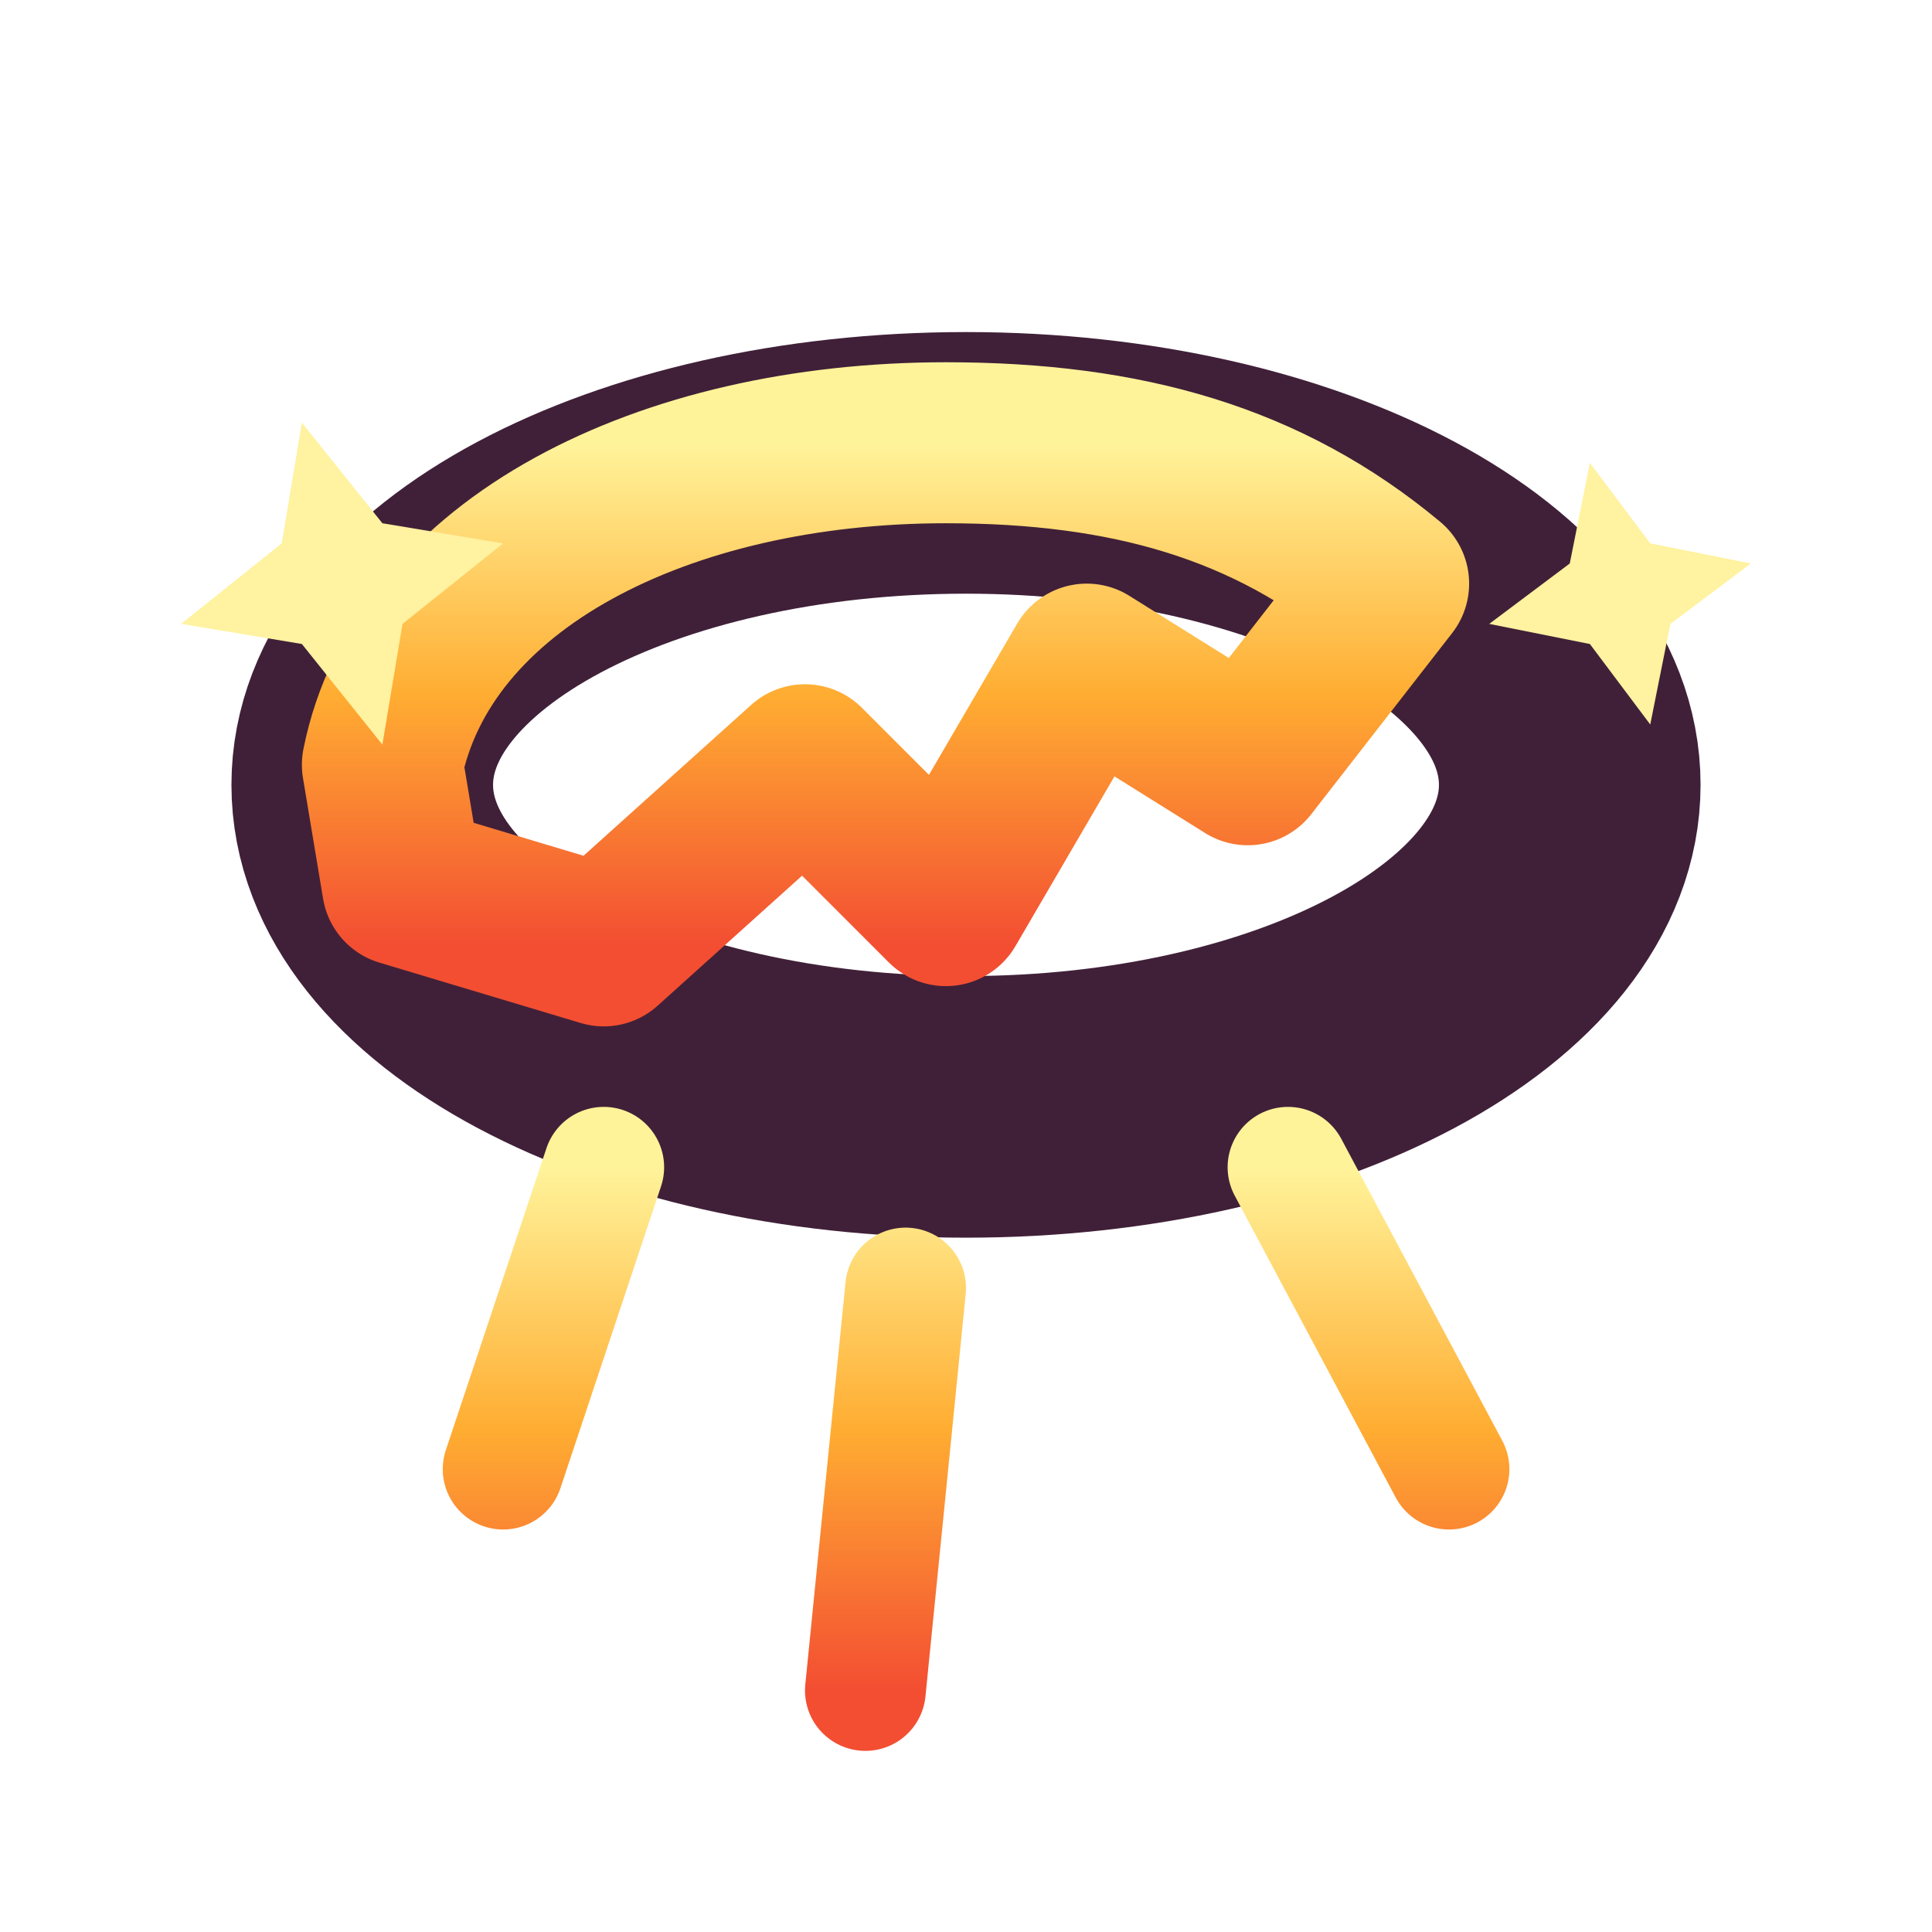
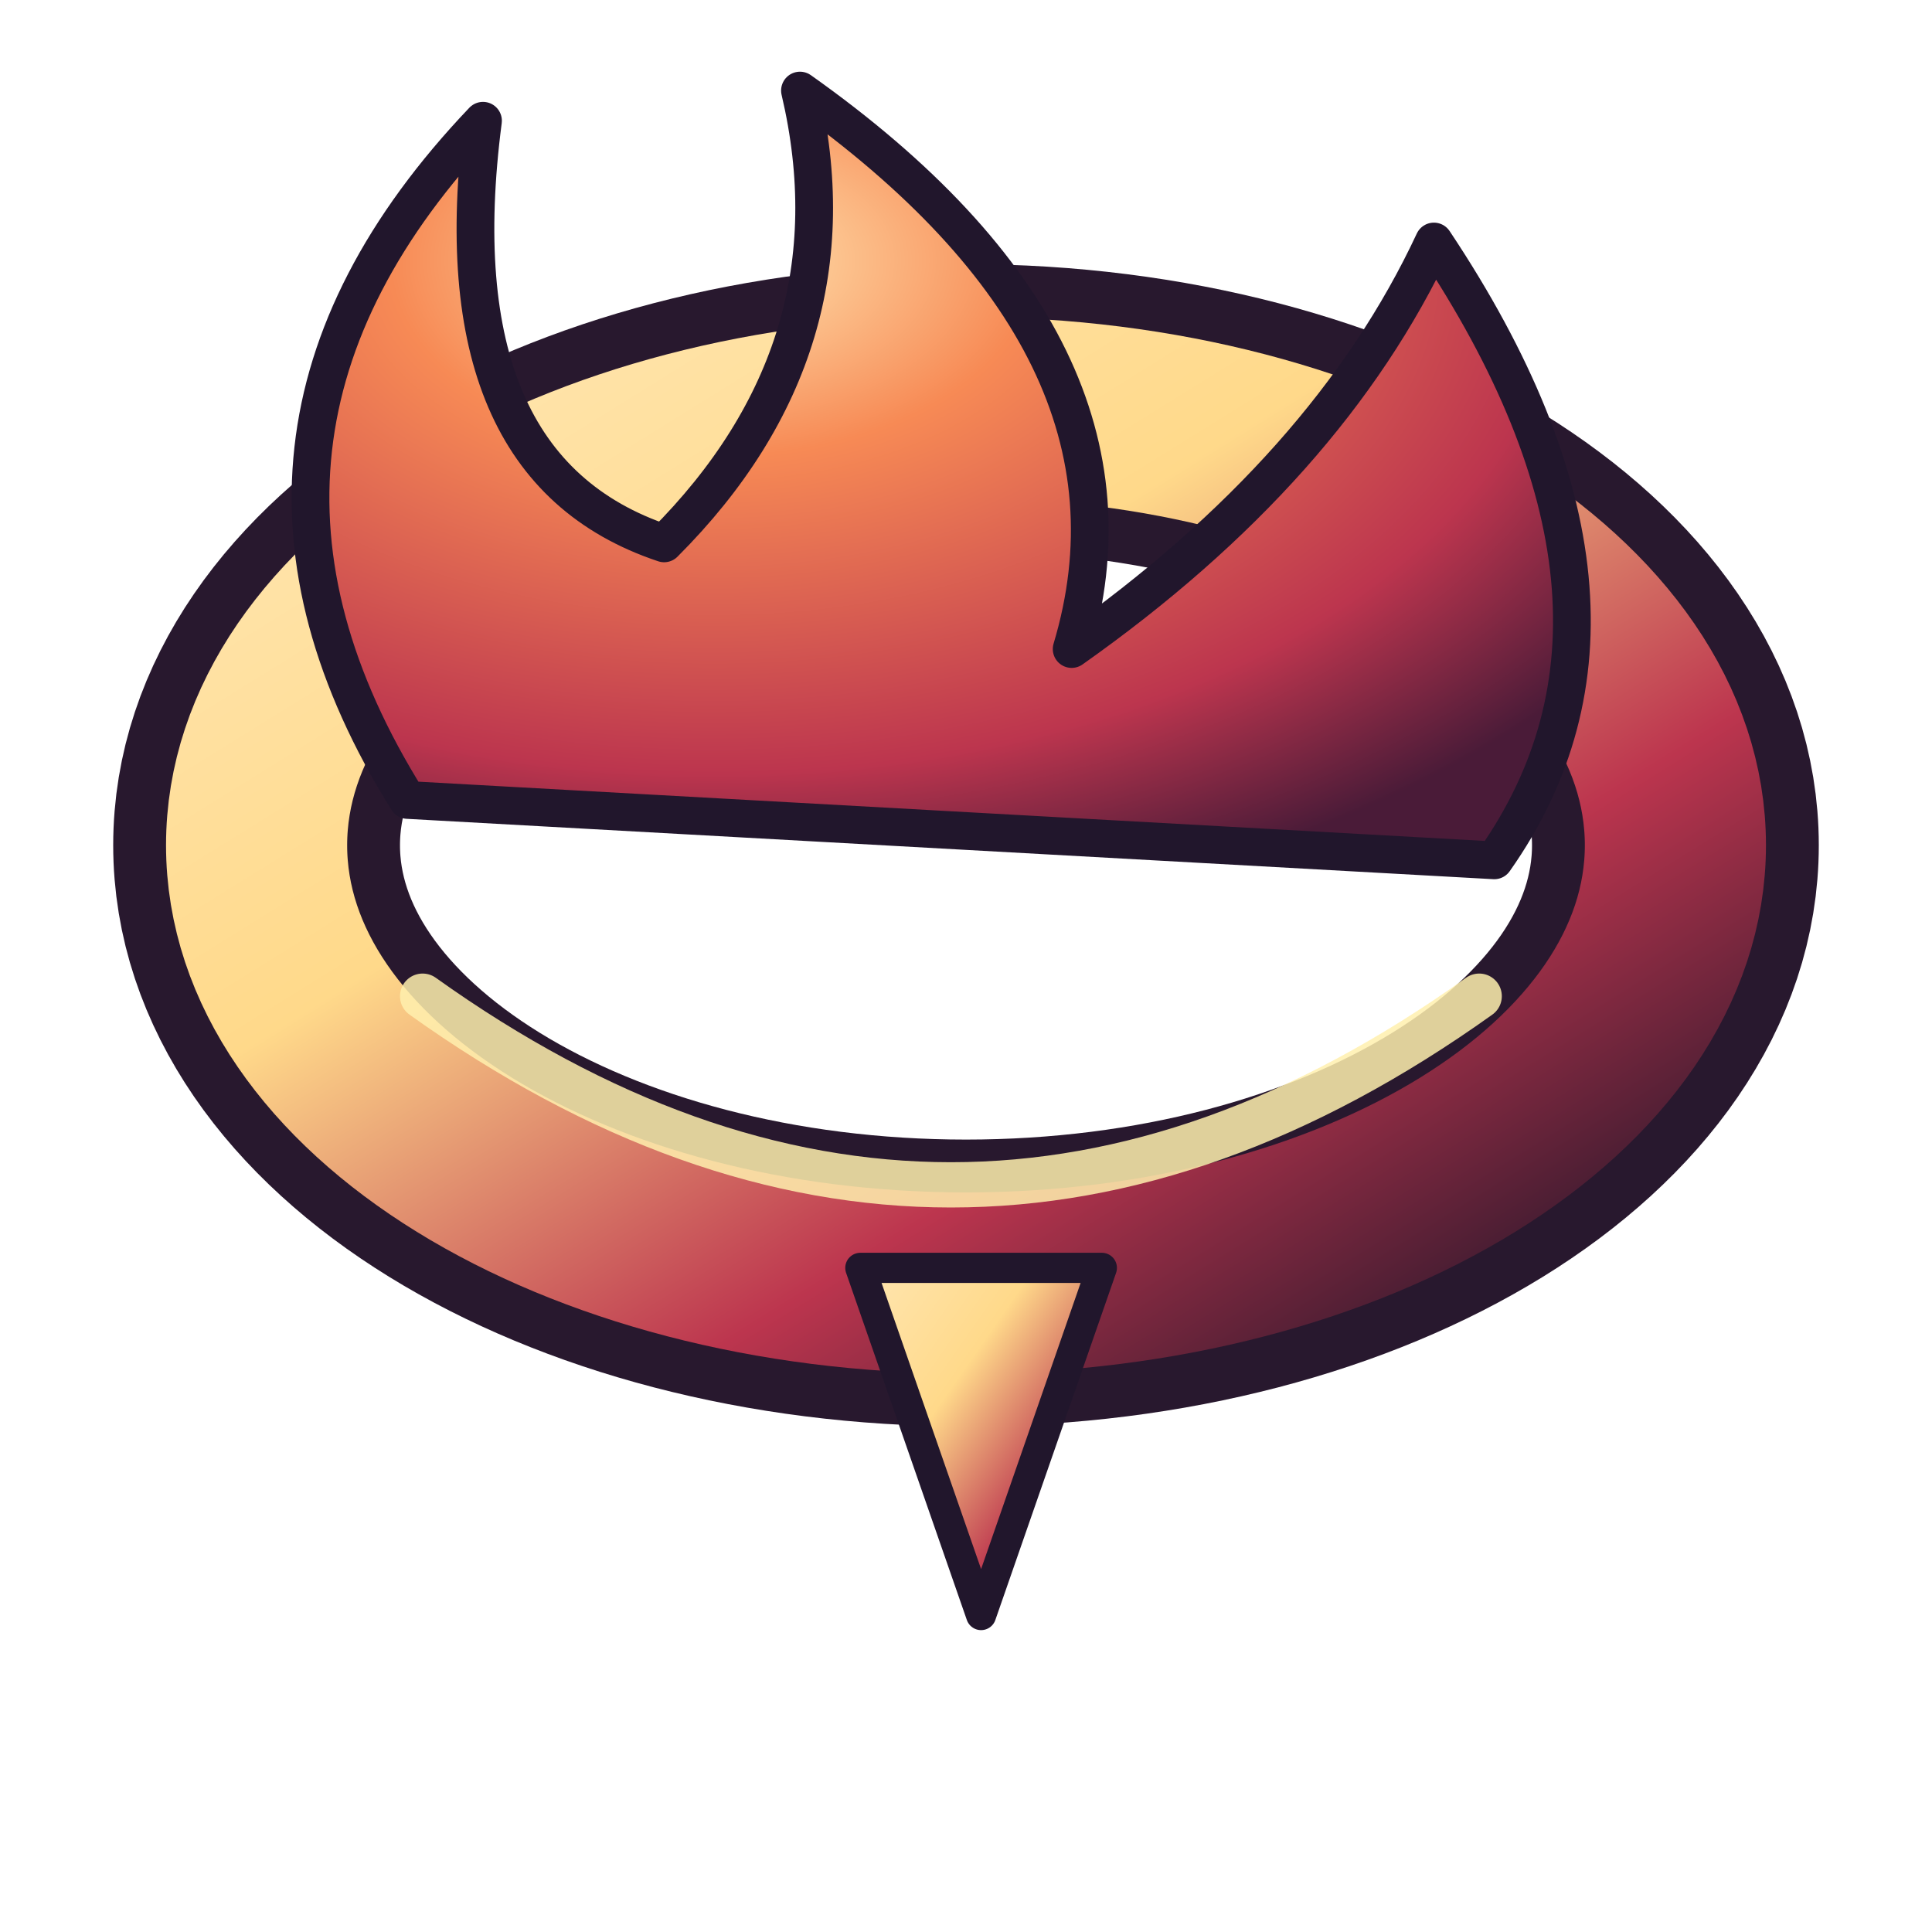
- <svg xmlns="http://www.w3.org/2000/svg" viewBox="0 0 96 96" role="img" aria-labelledby="t d">
+ <svg xmlns="http://www.w3.org/2000/svg" viewBox="0 0 128 128" role="img" aria-label="Molten Halo">
  <defs>
-     <linearGradient id="g" x2="0" y2="1">
-       <stop stop-color="#fff39a" />
-       <stop offset=".5" stop-color="#ffad32" />
-       <stop offset="1" stop-color="#f34e32" />
+     <radialGradient id="skin" cx=".32" cy=".22" r=".88">
+       <stop stop-color="#ffe6b1" />
+       <stop offset=".29" stop-color="#f78a55" />
+       <stop offset=".76" stop-color="#bc354e" />
+       <stop offset="1" stop-color="#4a1b38" />
+     </radialGradient>
+     <linearGradient id="horn" x1="0" y1="0" x2="1" y2="1">
+       <stop stop-color="#ffe6b1" />
+       <stop offset=".36" stop-color="#ffd98a" />
+       <stop offset=".7" stop-color="#bc354e" />
+       <stop offset="1" stop-color="#201529" />
    </linearGradient>
+     <linearGradient id="ink" x2=".2" y2="1">
+       <stop stop-color="#442645" />
+       <stop offset="1" stop-color="#130c24" />
+     </linearGradient>
+     <radialGradient id="eye" cx=".4" cy=".25" r=".8">
+       <stop stop-color="#ffffd5" />
+       <stop offset=".4" stop-color="#e9ff91" />
+       <stop offset=".8" stop-color="#72d77d" />
+       <stop offset="1" stop-color="#317d87" />
+     </radialGradient>
+     <linearGradient id="tooth" x2="0" y2="1">
+       <stop stop-color="#fffdf0" />
+       <stop offset="1" stop-color="#d2b8d5" />
+     </linearGradient>
+     <radialGradient id="blush">
+       <stop stop-color="#ff94a7" stop-opacity=".8" />
+       <stop offset="1" stop-color="#ff487e" stop-opacity="0" />
+     </radialGradient>
  </defs>
-   <ellipse cx="48" cy="39" rx="30" ry="16" fill="none" stroke="#402038" stroke-width="13" />
-   <path d="M19 38c2-10 14-16 28-16 9 0 16 2 22 7l-7 9-8-5-7 12-7-7-10 9-10-3Z" fill="none" stroke="url(#g)" stroke-width="8" stroke-linecap="round" stroke-linejoin="round" />
-   <path d="m30 58-5 15m20-9-2 20m21-26 8 15" stroke="url(#g)" stroke-width="6" stroke-linecap="round" />
-   <path fill="#fff2a0" d="m15 21 4 5 6 1-5 4-1 6-4-5-6-1 5-4Zm64 2 3 4 5 1-4 3-1 5-3-4-5-1 4-3Z" />
+   <ellipse cx="64" cy="56" rx="47" ry="29" fill="none" stroke="#28182e" stroke-width="19" />
+   <ellipse cx="64" cy="56" rx="47" ry="29" fill="none" stroke="url(#horn)" stroke-width="12" />
+   <path d="M27 53Q12 29 32 8Q29 31 44 36Q57 23 53 6Q77 23 71 43Q88 31 95 16Q111 40 99 57Z" fill="url(#skin)" stroke="#21162c" stroke-width="2.5" stroke-linejoin="round" stroke-linecap="round" />
+   <path d="M57 84 65 107 73 84Z" fill="url(#horn)" stroke="#21162c" stroke-width="2" stroke-linejoin="round" stroke-linecap="round" />
+   <path d="M28 66Q63 91 98 66" fill="none" stroke="#fff0ae" stroke-opacity=".85" stroke-width="3" stroke-linecap="round" />
</svg>
